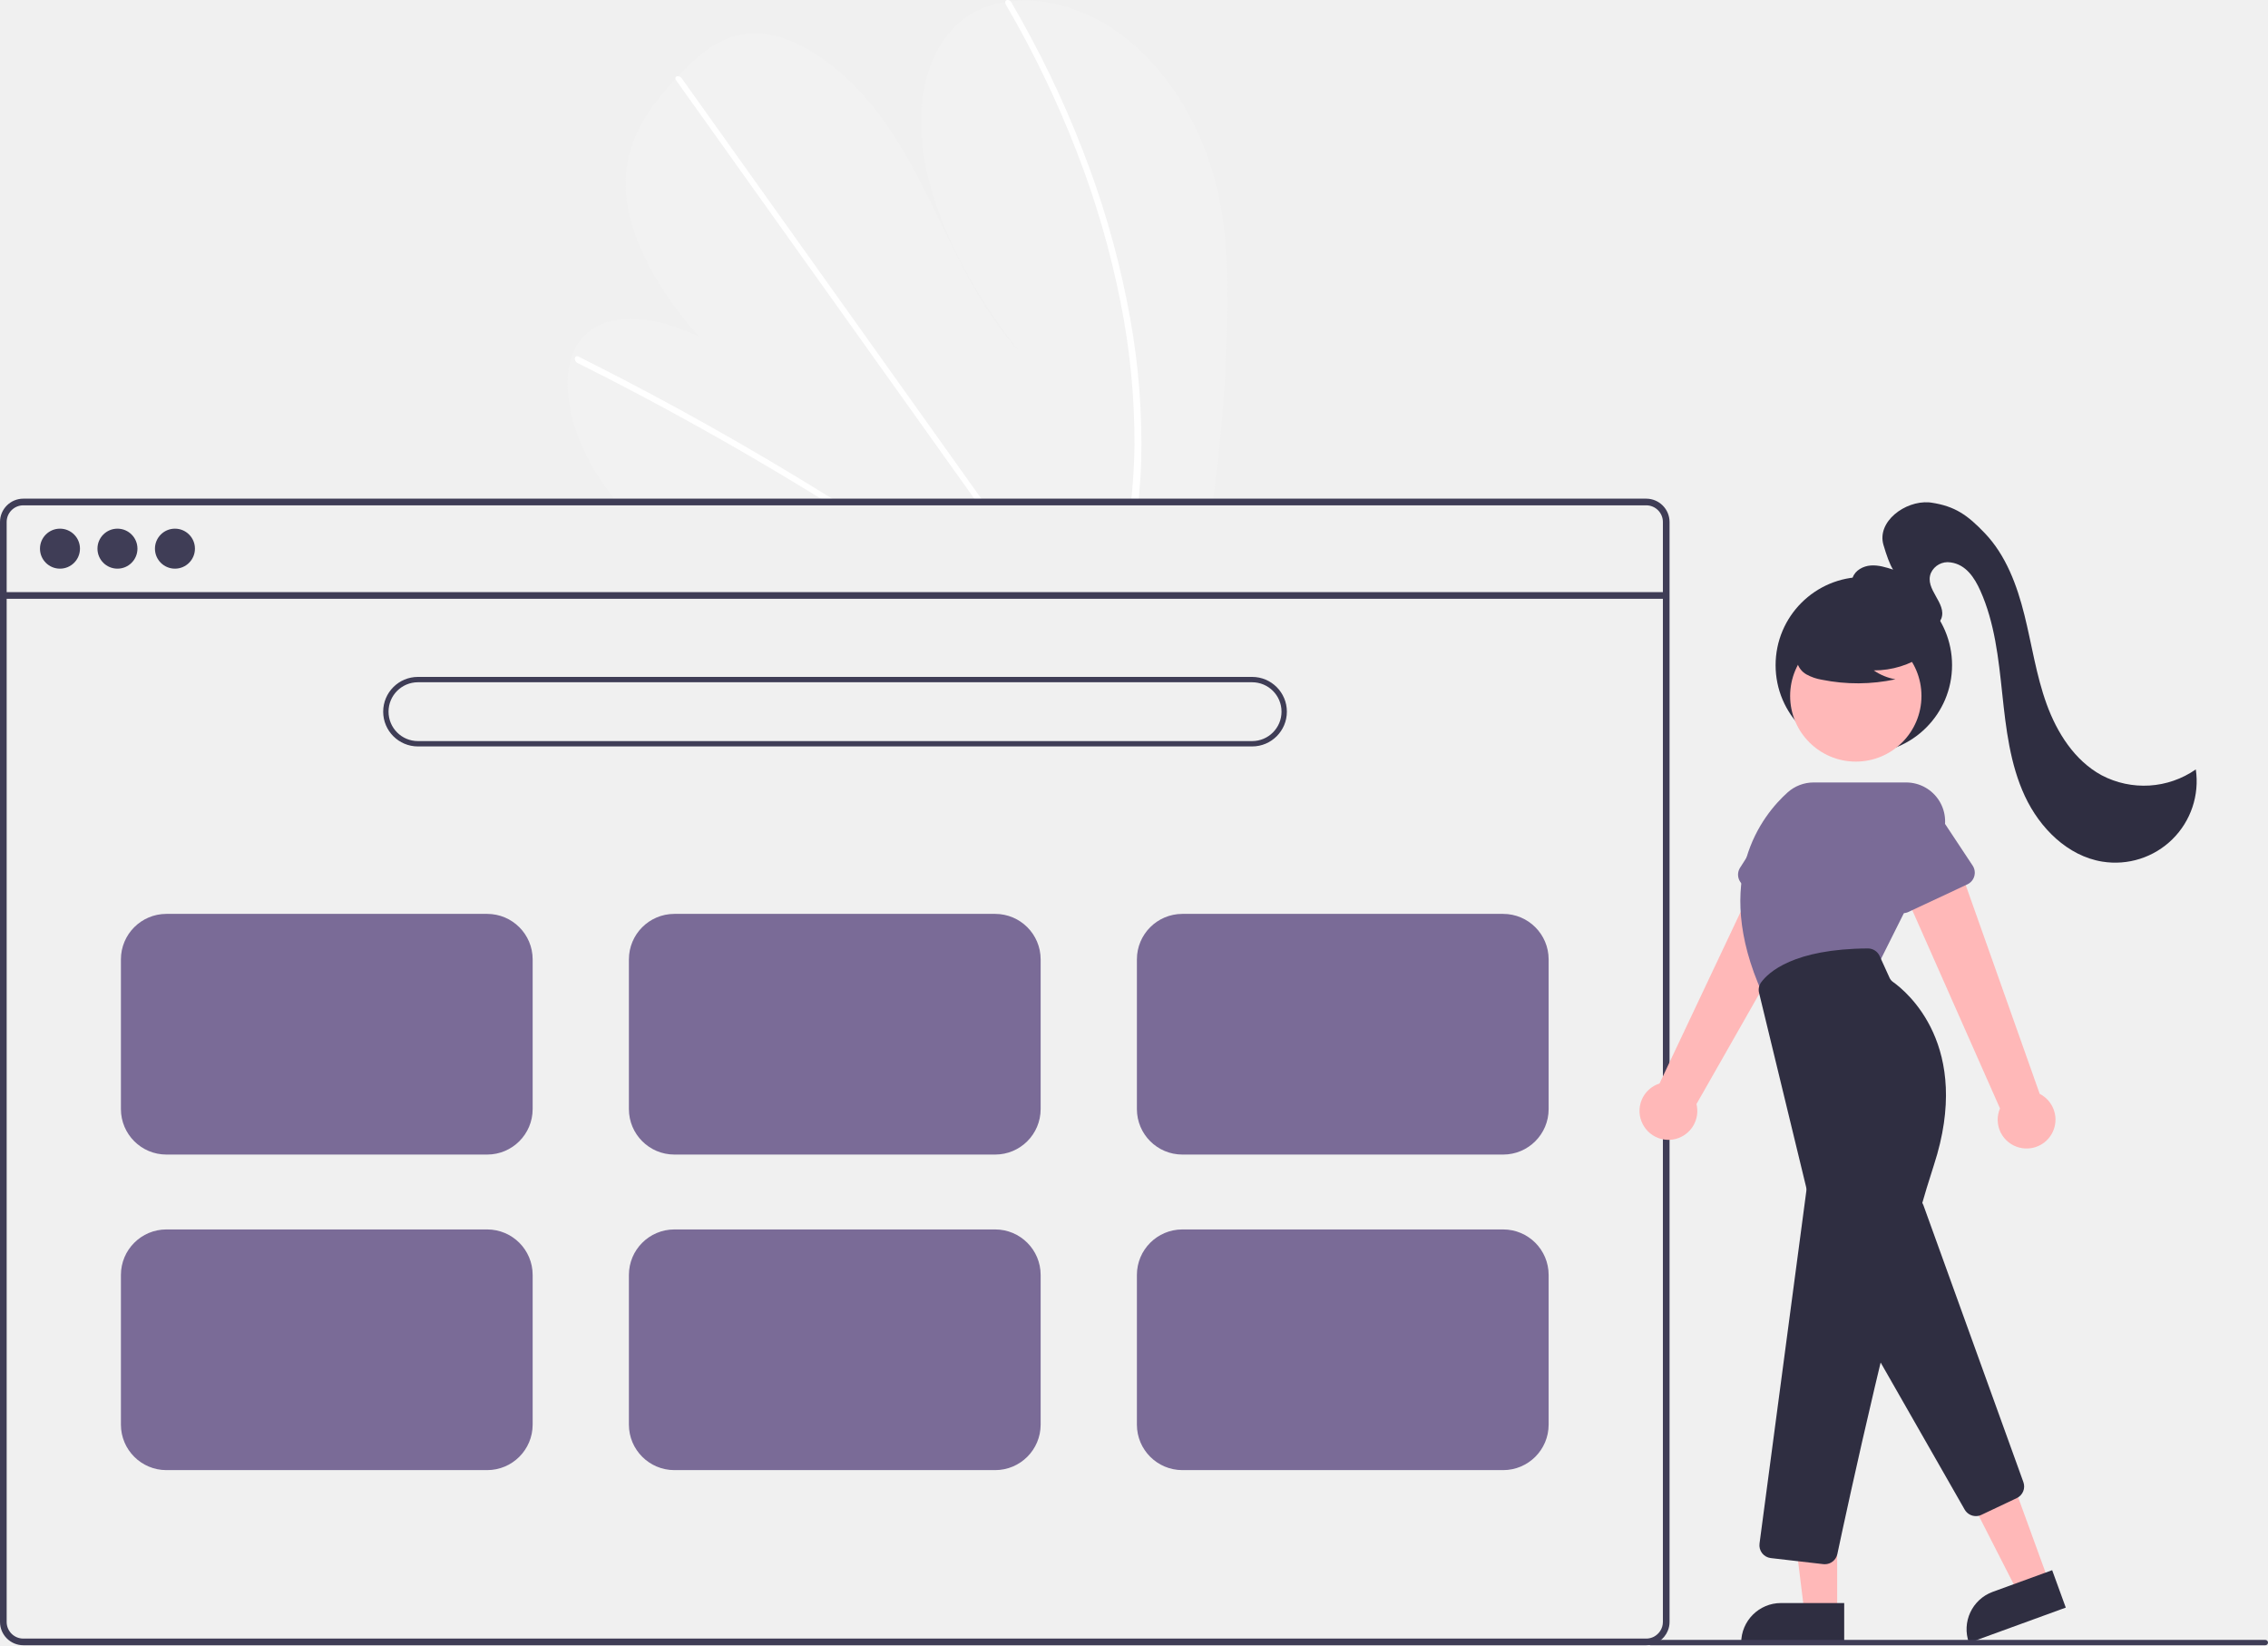
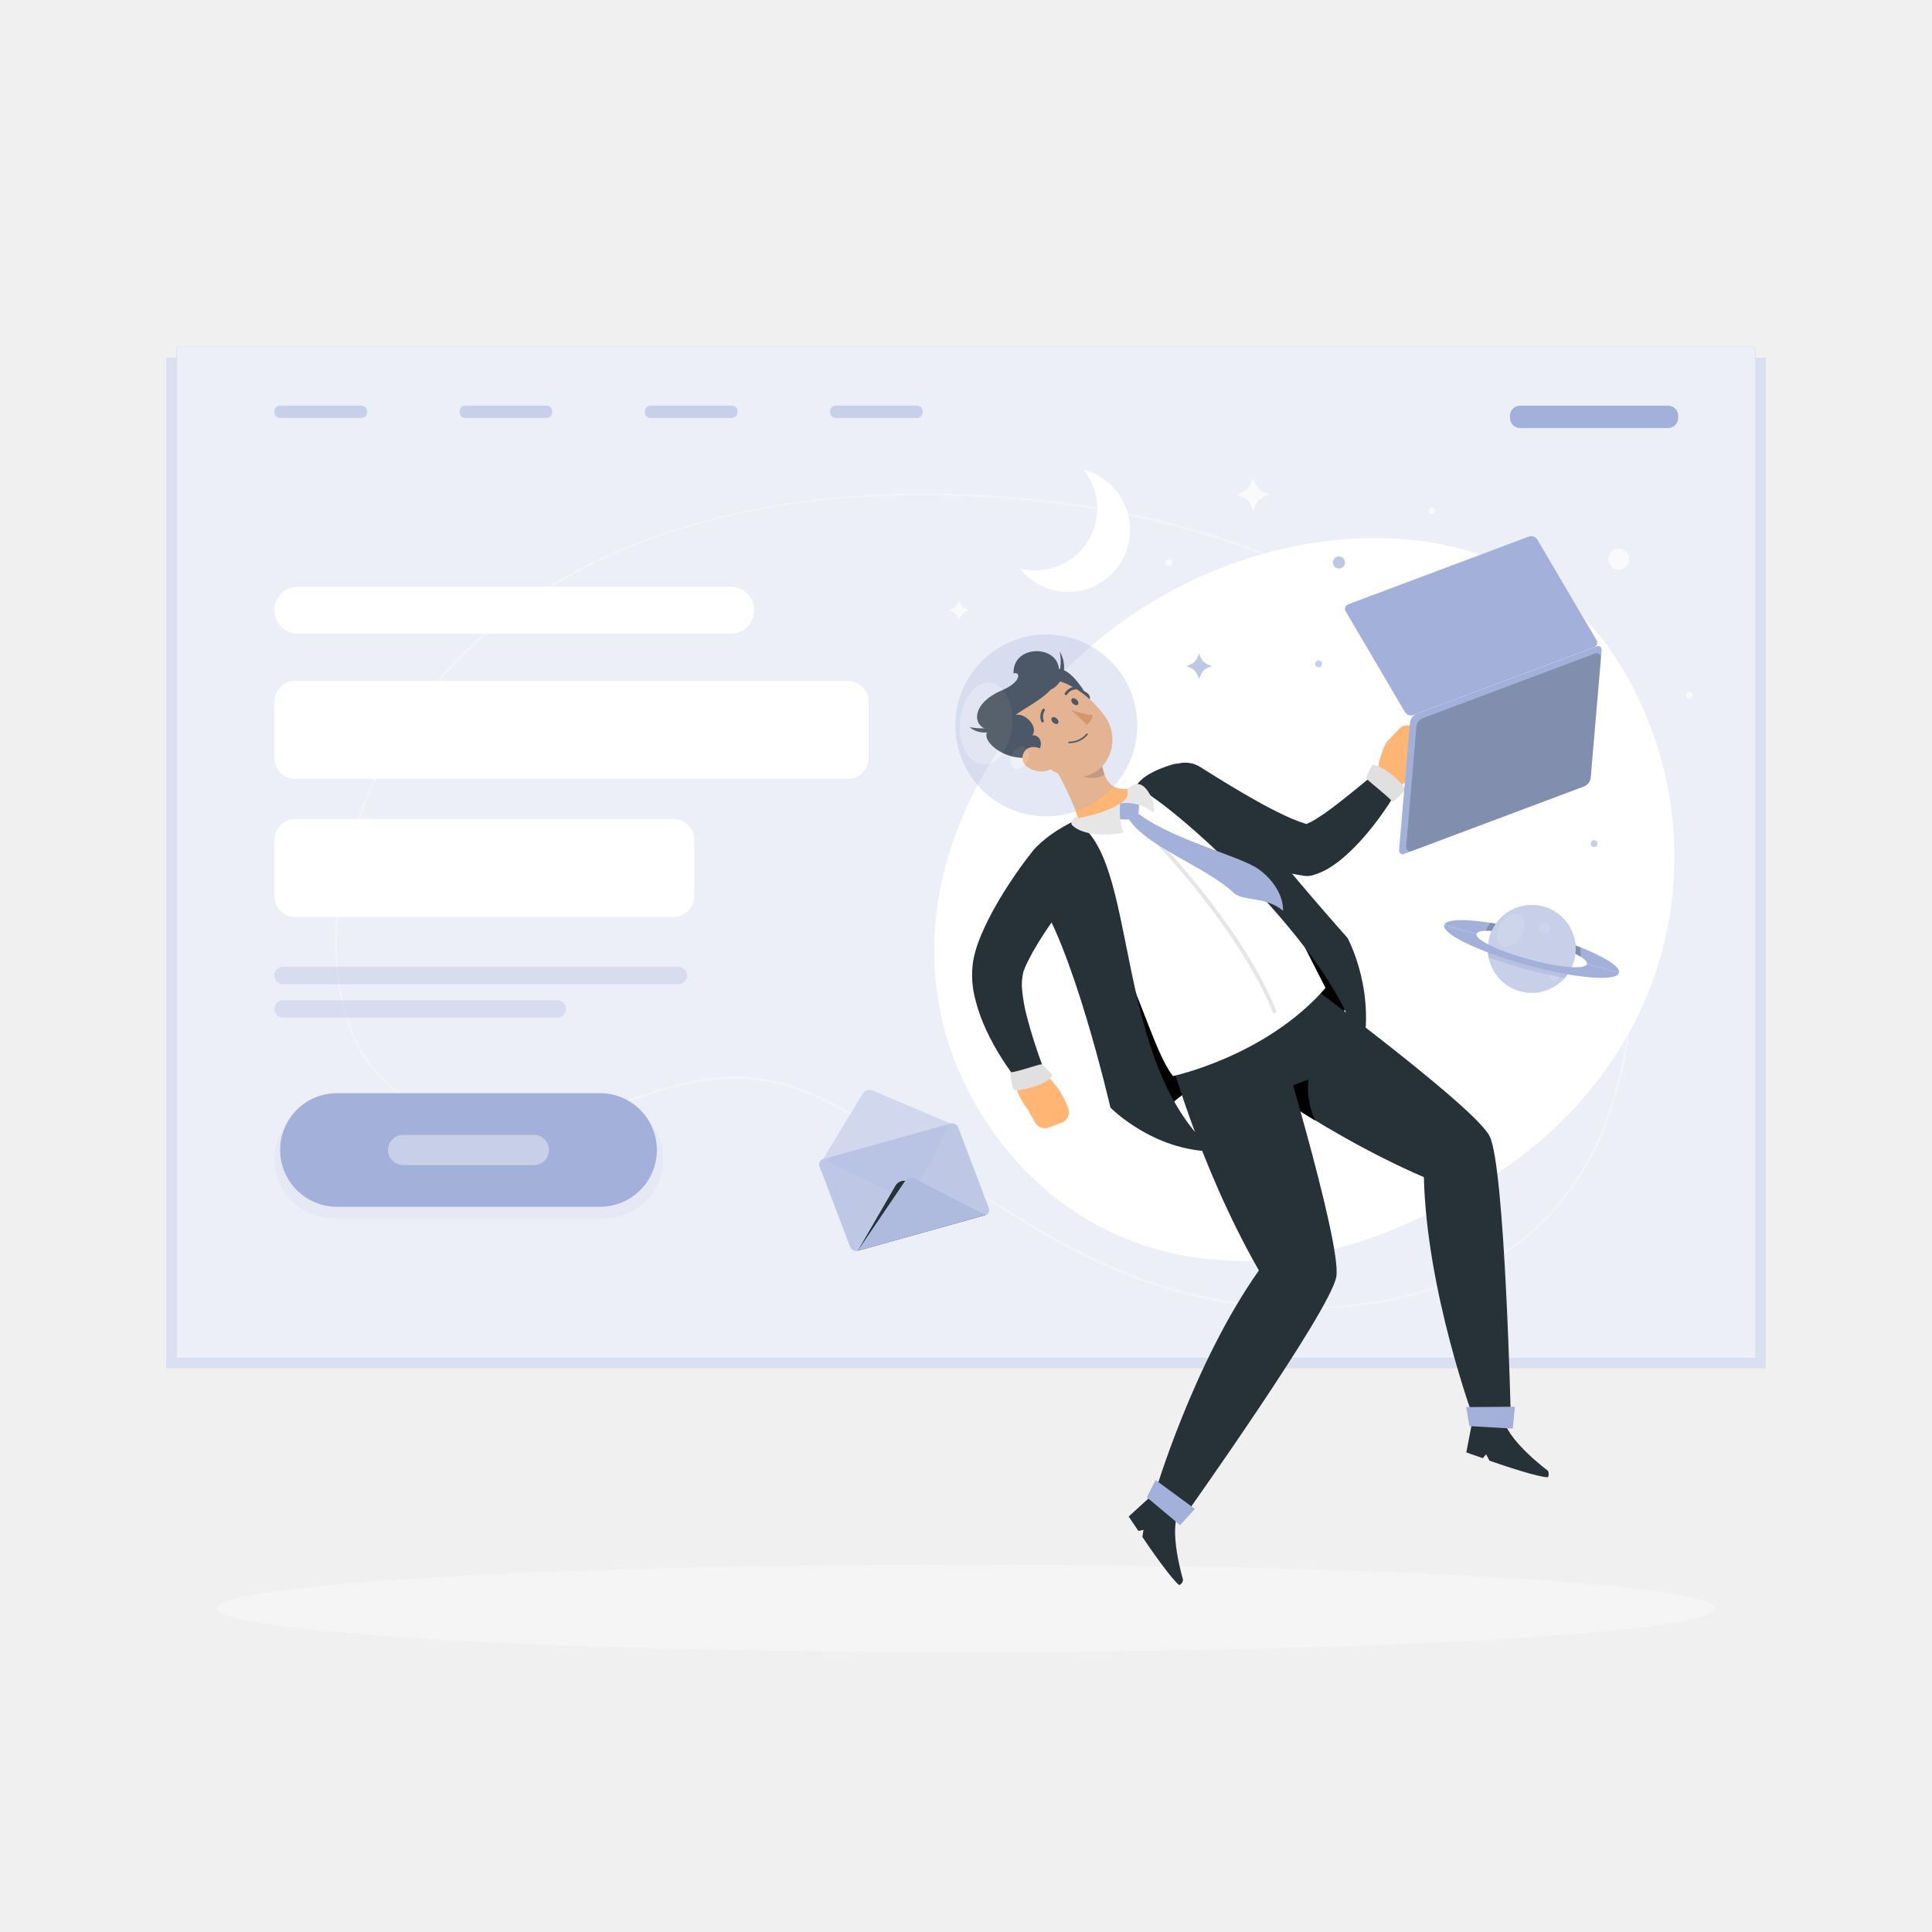
- <svg xmlns="http://www.w3.org/2000/svg" data-name="Layer 1" width="848.284" height="615.234" viewBox="0 0 848.284 615.234">
-   <path d="M634.899,256.958a554.592,554.592,0,0,1-5.228,71.262c-.115.829-.239,1.659-.354,2.488L406.04,329.46c-.656-.824-1.301-1.657-1.926-2.501-2.085-2.792-4.038-5.663-5.832-8.633-8.62-14.308-12.567-31.061-8.612-42.619l.071-.18a20.281,20.281,0,0,1,3.958-6.878c9.017-10.15,27.248-8.458,43.792-.265-14.839-16.243-26.655-36.739-27.553-55.035-.88-17.845,8.451-30.593,18.572-41.427.332-.358.664-.706.996-1.054.161-.179.332-.348.493-.527,7.896-8.256,17.102-16.395,30.427-15.41,14.614,1.082,30.816,13.322,42.177,27.586,11.36,14.254,18.91,30.446,26.562,46.249,7.662,15.793,15.951,31.99,28.246,45.489C540.758,253.192,527.332,229.226,522.372,205.918s-.595-45.694,14.247-56.671a34.713,34.713,0,0,1,15.205-6.135c.64-.106,1.291-.193,1.951-.269,13.739-1.563,30.143,3.188,44.1,14.547,15.37,12.506,26.027,31.046,31.329,48.646C634.505,223.635,635.07,240.578,634.899,256.958Z" transform="translate(-175.858 -142.383)" fill="#f2f2f2" />
-   <path d="M488.818,329.923l-4.269-.024q-2.033-1.271-4.086-2.513c-.847-.535-1.704-1.05-2.562-1.574q-21.243-12.974-42.751-24.889Q413.661,288.997,391.956,278.171a1.789,1.789,0,0,1-1.029-2.046.515.515,0,0,1,.071-.15c.202-.379.653-.536,1.311-.213,1.775.89,3.56,1.78,5.335,2.69q21.764,11.012,43.342,23.123,21.563,12.106,42.879,25.28c.299.182.598.373.897.555C486.118,328.247,487.463,329.085,488.818,329.923Z" transform="translate(-175.858 -142.383)" fill="#fff" />
-   <path d="M543.868,330.23l-2.64-.015c-.595-.833-1.181-1.667-1.776-2.5q-20.985-29.428-41.962-58.855-34.351-48.178-68.682-96.355a1.7,1.7,0,0,1-.297-.582c-.196-.711.327-1.128.996-1.054a2.006,2.006,0,0,1,1.395.888q19.259,27.018,38.509,54.016,34.173,47.937,68.336,95.863c1.449,2.028,2.897,4.066,4.346,6.094C542.687,328.564,543.282,329.397,543.868,330.23Z" transform="translate(-175.858 -142.383)" fill="#fff" />
-   <path d="M602.684,314.899c-.135,4.449-.429,8.828-.814,13.166q-.112,1.244-.224,2.489l-2.77-.015c.085-.829.169-1.659.244-2.489.585-6.267,1.001-12.605,1.057-19.114a266.656,266.656,0,0,0-5.25-53.75,334.665,334.665,0,0,0-16.259-55.842A383.492,383.492,0,0,0,552.068,144.093a1.476,1.476,0,0,1-.245-.981c.114-.789,1.165-1.024,1.951-.269a2.293,2.293,0,0,1,.397.502q1.917,3.296,3.763,6.611a383.228,383.228,0,0,1,25.461,55.443,333.081,333.081,0,0,1,15.157,55.926A263.074,263.074,0,0,1,602.684,314.899Z" transform="translate(-175.858 -142.383)" fill="#fff" />
-   <path d="M791.578,328.857h-607a8.728,8.728,0,0,0-8.72,8.72v411.32a8.728,8.728,0,0,0,8.72,8.72h607a8.712,8.712,0,0,0,6.63-3.06,2.043,2.043,0,0,0,.19-.24,8.166,8.166,0,0,0,1.25-2.11,8.507,8.507,0,0,0,.66-3.31V337.577A8.73,8.73,0,0,0,791.578,328.857Zm6.24,420.04a6.175,6.175,0,0,1-1.03,3.42,6.446,6.446,0,0,1-2.36,2.12,6.184,6.184,0,0,1-2.85.69h-607a6.238,6.238,0,0,1-6.23-6.23V337.577a6.238,6.238,0,0,1,6.23-6.23h607a6.239,6.239,0,0,1,6.24,6.23Z" transform="translate(-175.858 -142.383)" fill="#3f3d56" />
-   <rect x="1.243" y="221.423" width="621.957" height="2.493" fill="#3f3d56" />
-   <circle cx="22.432" cy="205.17" r="7.478" fill="#3f3d56" />
-   <circle cx="43.932" cy="205.17" r="7.478" fill="#3f3d56" />
-   <circle cx="65.433" cy="205.17" r="7.478" fill="#3f3d56" />
-   <path d="M644.177,421.509h-312a13,13,0,0,1,0-26h312a13,13,0,0,1,0,26Zm-312-24a11,11,0,0,0,0,22h312a11,11,0,0,0,0-22Z" transform="translate(-175.858 -142.383)" fill="#3f3d56" />
-   <path d="M358.083,574.127h-120a17.019,17.019,0,0,1-17-17v-56a17.019,17.019,0,0,1,17-17h120a17.019,17.019,0,0,1,17,17v56A17.019,17.019,0,0,1,358.083,574.127Z" transform="translate(-175.858 -142.383)" fill="#7a6b97" />
-   <path d="M548.083,574.127h-120a17.019,17.019,0,0,1-17-17v-56a17.019,17.019,0,0,1,17-17h120a17.019,17.019,0,0,1,17,17v56A17.019,17.019,0,0,1,548.083,574.127Z" transform="translate(-175.858 -142.383)" fill="#7a6b97" />
-   <path d="M738.083,574.127h-120a17.019,17.019,0,0,1-17-17v-56a17.019,17.019,0,0,1,17-17h120a17.019,17.019,0,0,1,17,17v56A17.019,17.019,0,0,1,738.083,574.127Z" transform="translate(-175.858 -142.383)" fill="#7a6b97" />
-   <path d="M358.083,692.127h-120a17.019,17.019,0,0,1-17-17v-56a17.019,17.019,0,0,1,17-17h120a17.019,17.019,0,0,1,17,17v56A17.019,17.019,0,0,1,358.083,692.127Z" transform="translate(-175.858 -142.383)" fill="#7a6b97" />
-   <path d="M548.083,692.127h-120a17.019,17.019,0,0,1-17-17v-56a17.019,17.019,0,0,1,17-17h120a17.019,17.019,0,0,1,17,17v56A17.019,17.019,0,0,1,548.083,692.127Z" transform="translate(-175.858 -142.383)" fill="#7a6b97" />
-   <path d="M738.083,692.127h-120a17.019,17.019,0,0,1-17-17v-56a17.019,17.019,0,0,1,17-17h120a17.019,17.019,0,0,1,17,17v56A17.019,17.019,0,0,1,738.083,692.127Z" transform="translate(-175.858 -142.383)" fill="#7a6b97" />
-   <circle cx="697.115" cy="248.744" r="33" fill="#2f2e41" />
-   <path d="M790.301,562.796a10.743,10.743,0,0,1,6.253-15.24l41.816-88.459,19.128,13.413-47.119,82.735a10.801,10.801,0,0,1-20.078,7.551Z" transform="translate(-175.858 -142.383)" fill="#ffb8b8" />
-   <path d="M826.133,470.841a4.812,4.812,0,0,1,.552-3.973l13.001-20.382a13.377,13.377,0,0,1,24.456,10.85l-6.549,23.353a4.817,4.817,0,0,1-6.604,3.096L828.78,473.855A4.811,4.811,0,0,1,826.133,470.841Z" transform="translate(-175.858 -142.383)" fill="#7a6b97" />
-   <path d="M931.348,571.566a10.743,10.743,0,0,1-7.445-14.694l-39.602-89.472,22.655-5.706,31.804,89.742a10.801,10.801,0,0,1-7.412,20.13Z" transform="translate(-175.858 -142.383)" fill="#ffb8b8" />
-   <polygon points="766.285 591.358 754.765 595.553 733.105 553.115 750.107 546.924 766.285 591.358" fill="#ffb8b8" />
-   <path d="M923.479,735.693H947.123a0,0,0,0,1,0,0v14.887a0,0,0,0,1,0,0H908.592a0,0,0,0,1,0,0v0A14.887,14.887,0,0,1,923.479,735.693Z" transform="translate(-374.1125 219.9076) rotate(-20.00652)" fill="#2f2e41" />
-   <path d="M910.695,706.898l-43.887-76.802a4.822,4.822,0,0,1,.052-4.868l19.762-32.937a4.817,4.817,0,0,1,8.661.841l37.364,103.468a4.799,4.799,0,0,1-2.469,5.99l-13.239,6.271a4.774,4.774,0,0,1-2.044.459A4.84,4.84,0,0,1,910.695,706.898Z" transform="translate(-175.858 -142.383)" fill="#2f2e41" />
-   <circle cx="694.111" cy="260.239" r="24.561" fill="#ffb8b8" />
-   <path d="M835.034,513.874c-19.342-42.889.157-66.859,9.439-75.173a14.557,14.557,0,0,1,9.73-3.721h34.599a14.576,14.576,0,0,1,13.038,21.095l-23.13,46.259-43.488,11.96Z" transform="translate(-175.858 -142.383)" fill="#7a6b97" />
-   <path d="M885.651,483.434a4.812,4.812,0,0,1-2.645-3.015l-6.924-23.163a13.377,13.377,0,0,1,24.198-11.413l13.39,20.223a4.817,4.817,0,0,1-1.974,7.022l-22.033,10.314A4.811,4.811,0,0,1,885.651,483.434Z" transform="translate(-175.858 -142.383)" fill="#7a6b97" />
-   <polygon points="687.147 602.955 674.887 602.954 669.055 555.666 687.149 555.667 687.147 602.955" fill="#ffb8b8" />
-   <path d="M666.13,599.451h23.644a0,0,0,0,1,0,0v14.887a0,0,0,0,1,0,0H651.243a0,0,0,0,1,0,0v0A14.887,14.887,0,0,1,666.13,599.451Z" fill="#2f2e41" />
-   <path d="M857.81,727.286l-19.629-2.264a4.818,4.818,0,0,1-4.223-5.42l17.518-131.9a3.75,3.75,0,0,0-.073-1.377l-17.608-72.645a4.761,4.761,0,0,1,.754-3.926c2.73-3.764,12.086-12.537,39.914-12.703h.03a4.834,4.834,0,0,1,4.397,2.827l3.712,8.166a3.763,3.763,0,0,0,1.253,1.513c5.11,3.617,29.862,23.918,15.328,68.489-14.285,43.807-32.587,128.855-36.111,145.459a4.791,4.791,0,0,1-4.698,3.814A4.925,4.925,0,0,1,857.81,727.286Z" transform="translate(-175.858 -142.383)" fill="#2f2e41" />
-   <path d="M895.777,387.173A33.405,33.405,0,0,1,876.686,393.073a20.471,20.471,0,0,0,8.114,3.338,67.359,67.359,0,0,1-27.514.155,17.807,17.807,0,0,1-5.76-1.978,7.289,7.289,0,0,1-3.555-4.755c-.604-3.449,2.083-6.582,4.876-8.693A35.967,35.967,0,0,1,883.071,375.1c3.376.873,6.759,2.347,8.951,5.059s2.843,6.891.753,9.684Z" transform="translate(-175.858 -142.383)" fill="#2f2e41" />
-   <path d="M879.378,370.088c-2.806-.934-5.693-1.914-7.916-3.864s-3.634-5.139-2.635-7.922c.963-2.682,3.896-4.248,6.738-4.459s5.638.669,8.351,1.537c-1.227-1.854-2.495-5.449-3.605-9.241-2.532-8.652,8.02-16.553,17.011-15.901q.397.029.769.083c9.066,1.323,13.769,4.781,20.101,11.403,7.921,8.284,12.063,19.461,14.837,30.582s4.403,22.564,8.305,33.341S951.817,426.785,961.88,432.271a33.982,33.982,0,0,0,35.26-2.173,30.442,30.442,0,0,1-34.972,34.484c-12.992-2.098-23.4-12.563-28.958-24.491s-7.077-25.281-8.471-38.367-2.807-26.434-8.185-38.445c-2.177-4.861-5.381-9.809-11.107-10.585a6.89,6.89,0,0,0-7.387,3.959c-2.518,6.094,6.096,11.254,3.889,17.061a6.393,6.393,0,0,1-5.692,3.887c-4.164.274-7.584-2.113-10.806-4.416C878.859,368.472,879.378,370.088,879.378,370.088Z" transform="translate(-175.858 -142.383)" fill="#2f2e41" />
-   <path d="M1023.142,757.617h-230a1,1,0,0,1,0-2h230a1,1,0,0,1,0,2Z" transform="translate(-175.858 -142.383)" fill="#3f3d56" />
+ <svg xmlns="http://www.w3.org/2000/svg" viewBox="0 0 500 500">
+   <g id="freepik--Shadow--inject-41">
+     <ellipse id="freepik--path--inject-41" cx="250" cy="416.24" rx="193.89" ry="11.32" style="fill:#f5f5f5" />
+   </g>
+   <g id="freepik--landing-page--inject-41">
+     <rect x="43" y="92.66" width="414" height="261.39" style="fill:#A3B1DA" />
+     <rect x="43" y="92.66" width="414" height="261.39" style="fill:#fff;opacity:0.6" />
+     <rect x="45.67" y="89.77" width="408.67" height="261.7" style="fill:#A3B1DA" />
+     <rect x="45.67" y="89.77" width="408.67" height="261.7" style="fill:#fff;opacity:0.8" />
+     <path d="M338,338.74c-1.77,0-3.57,0-5.39-.11-36-1.5-59.19-16.59-83.79-32.56-10.61-6.89-21.58-14-34.07-20.43-21.35-11-36.28-5.91-52.09-.56-10.41,3.52-21.16,7.16-34.26,6.32-15.07-1-26.29-6.53-33.34-16.54-10.9-15.47-9.6-39-4.76-55.88,9.59-33.39,32.32-59.24,65.73-74.74,31.89-14.81,72.28-19.82,116.78-14.49,58.47,7,110,35.51,134.36,74.4,16.25,25.91,19.58,54.93,9.62,83.93C405.67,320.47,377.11,338.74,338,338.74ZM189.92,278.63c7.53,0,15.68,1.75,25.06,6.57,12.51,6.42,23.49,13.55,34.11,20.45,24.54,15.93,47.72,31,83.54,32.48,41.64,1.74,72.14-16.57,83.69-50.21,9.91-28.86,6.6-57.73-9.58-83.5-24.32-38.77-75.67-67.19-134-74.17-93.29-11.17-163,22.88-182,88.87-4.81,16.76-6.11,40.13,4.69,55.45,7,9.89,18,15.38,33,16.33,13,.83,23.7-2.79,34.06-6.3C171.48,281.57,180.18,278.63,189.92,278.63Z" style="fill:#fff;opacity:0.3" />
+     <path d="M417.91,169.91c26,39.68,20.93,98.42-29.05,132.82-54.48,37.5-106.36,27.75-132.9-11.32s-14.86-88.83,26.82-124.53S390.4,127.9,417.91,169.91Z" style="fill:#fff" />
+     <g style="opacity:0.5">
+       <rect x="71.02" y="104.97" width="23.97" height="3.2" rx="1.45" style="fill:#A3B1DA" />
+       <rect x="118.95" y="104.97" width="23.97" height="3.2" rx="1.45" style="fill:#A3B1DA" />
+       <rect x="166.89" y="104.97" width="23.97" height="3.2" rx="1.45" style="fill:#A3B1DA" />
+       <rect x="214.83" y="104.97" width="23.97" height="3.2" rx="1.45" style="fill:#A3B1DA" />
+     </g>
+     <rect x="390.78" y="104.97" width="43.54" height="5.82" rx="2.63" style="fill:#A3B1DA" />
+     <rect x="71.02" y="151.86" width="124.16" height="12.15" rx="6.07" style="fill:#fff" />
+     <rect x="71.02" y="176.21" width="153.76" height="25.39" rx="5.42" style="fill:#fff" />
+     <rect x="71.02" y="211.94" width="108.64" height="25.39" rx="5.42" style="fill:#fff" />
+     <path d="M175.57,254.7H73.26A2.24,2.24,0,0,1,71,252.45h0a2.24,2.24,0,0,1,2.24-2.24H175.57a2.24,2.24,0,0,1,2.24,2.24h0A2.24,2.24,0,0,1,175.57,254.7Z" style="fill:#A3B1DA;opacity:0.3" />
+     <path d="M144.23,263.36h-71A2.24,2.24,0,0,1,71,261.12h0a2.24,2.24,0,0,1,2.24-2.24h71a2.24,2.24,0,0,1,2.24,2.24h0A2.24,2.24,0,0,1,144.23,263.36Z" style="fill:#A3B1DA;opacity:0.3" />
+     <rect x="71.02" y="284.91" width="100.64" height="30.38" rx="15.19" style="fill:#A3B1DA;opacity:0.1" />
+     <path d="M155.26,312.32h-68A14.71,14.71,0,0,1,72.5,297.61h0a14.71,14.71,0,0,1,14.71-14.7h68.05A14.71,14.71,0,0,1,170,297.61h0A14.71,14.71,0,0,1,155.26,312.32Z" style="fill:#A3B1DA" />
+     <path d="M138.17,301.51H104.3a3.9,3.9,0,0,1-3.9-3.9h0a3.9,3.9,0,0,1,3.9-3.89h33.87a3.89,3.89,0,0,1,3.9,3.89h0A3.89,3.89,0,0,1,138.17,301.51Z" style="fill:#fff;opacity:0.4" />
+     <path d="M291.9,133a16,16,0,0,1-28,14.1,15.74,15.74,0,0,0,8.12,0,16,16,0,0,0,8.42-25.51A16,16,0,0,1,291.9,133Z" style="fill:#fff" />
+     <circle cx="437.17" cy="179.89" r="0.89" style="fill:#fff;opacity:0.6" />
+     <path d="M371.42,132.18a.89.89,0,1,1-.89-.89A.89.89,0,0,1,371.42,132.18Z" style="fill:#fff;opacity:0.6" />
+     <circle cx="302.5" cy="145.57" r="0.89" style="fill:#fff;opacity:0.6" />
+     <circle cx="341.26" cy="171.81" r="0.89" style="fill:#A3B1DA;opacity:0.6" />
+     <path d="M413.44,218.33a.89.89,0,1,1-.89-.89A.89.89,0,0,1,413.44,218.33Z" style="fill:#A3B1DA;opacity:0.6" />
+     <path d="M328.55,127.94c-2.63.89-3.35,1.61-4.24,4.24-.89-2.63-1.61-3.35-4.24-4.24,2.63-.89,3.35-1.61,4.24-4.24C325.2,126.33,325.92,127.05,328.55,127.94Z" style="fill:#fff;opacity:0.7" />
+     <circle cx="418.97" cy="144.69" r="2.71" style="fill:#fff;opacity:0.7" />
+     <path d="M250.92,157.93a3.41,3.41,0,0,0-2.71,2.71,3.41,3.41,0,0,0-2.71-2.71,3.41,3.41,0,0,0,2.71-2.71A3.41,3.41,0,0,0,250.92,157.93Z" style="fill:#fff;opacity:0.7" />
+     <path d="M313.68,172.39c-2.08.7-2.64,1.27-3.35,3.35-.7-2.08-1.27-2.65-3.35-3.35,2.08-.7,2.65-1.27,3.35-3.35C311,171.12,311.6,171.69,313.68,172.39Z" style="fill:#A3B1DA;opacity:0.7" />
+     <circle cx="346.52" cy="145.57" r="1.57" style="fill:#A3B1DA;opacity:0.7" />
+     <path d="M382.11,241.7c.4-1.47,7.13-.92,15,1.23s14,5.1,13.58,6.57l8.31,2.27c.64-2.32-9-7-21.47-10.38s-23.13-4.29-23.76-2Z" style="fill:#A3B1DA" />
+     <path d="M385.79,238.82a108.31,108.31,0,0,1,11.77,2.57A112.74,112.74,0,0,1,409,245.15a13.31,13.31,0,0,1,.07,2.45,48.58,48.58,0,0,0-11.95-4.67c-5.22-1.42-9.94-2.15-12.65-2.05A12.14,12.14,0,0,1,385.79,238.82Z" style="opacity:0.2" />
+     <circle cx="396.42" cy="245.6" r="11.37" transform="translate(-64.77 176.49) rotate(-23.26)" style="fill:#A3B1DA" />
+     <circle cx="396.42" cy="245.6" r="11.37" style="fill:#fff;opacity:0.4" />
+     <path d="M387.49,242.32c.09,2.16,1.74,3.2,3.68,2.34a6.15,6.15,0,0,0,3.33-5.48c-.09-2.16-1.74-3.21-3.67-2.34A6.14,6.14,0,0,0,387.49,242.32Z" style="fill:#fff;opacity:0.1" />
+     <path d="M398.36,240.85a1.49,1.49,0,1,0,.88-1.9A1.49,1.49,0,0,0,398.36,240.85Z" style="fill:#fff;opacity:0.1" />
+     <path d="M401.09,253a1.26,1.26,0,0,0,1.62.76,1.27,1.27,0,0,0-.87-2.38A1.25,1.25,0,0,0,401.09,253Z" style="fill:#fff;opacity:0.1" />
+     <path d="M395.4,249.32a58.2,58.2,0,0,0,10.84,2,10.55,10.55,0,0,1-1.31,1.79c-3-.54-6.43-1.3-9.95-2.26s-6.83-2-9.73-3.11a10.13,10.13,0,0,1-.21-2.2A59.42,59.42,0,0,0,395.4,249.32Z" style="fill:#A3B1DA;opacity:0.5" />
+     <path d="M382.11,241.7c-.41,1.47,5.67,4.41,13.57,6.57s14.64,2.7,15,1.23l8.31,2.27c-.63,2.33-11.27,1.45-23.77-2s-22.1-8.05-21.46-10.38Z" style="fill:#A3B1DA" />
+     <path d="M223.34,283l-10.9,18,17.33-4.85,17.33-4.84-21.14-9A2.06,2.06,0,0,0,223.34,283Z" style="fill:#A3B1DA" />
+     <path d="M223.34,283l-10.9,18,17.33-4.85,17.33-4.84-21.14-9A2.06,2.06,0,0,0,223.34,283Z" style="fill:#fff;opacity:0.5" />
+     <path d="M255,314.46l-33,9.23a1.71,1.71,0,0,1-2-1.07l-7.87-20.73A1.37,1.37,0,0,1,213,300l33-9.22a1.7,1.7,0,0,1,2,1.07l7.87,20.73A1.36,1.36,0,0,1,255,314.46Z" style="fill:#A3B1DA" />
+     <path d="M255,314.46l-33,9.23a1.71,1.71,0,0,1-2-1.07l-7.87-20.73A1.37,1.37,0,0,1,213,300l33-9.22a1.7,1.7,0,0,1,2,1.07l7.87,20.73A1.36,1.36,0,0,1,255,314.46Z" style="fill:#fff;opacity:0.3" />
+     <path d="M234.72,310.5l-19.95-9.62a.72.72,0,0,1,0-1.35l14.73-4.12,14.74-4.12a.8.8,0,0,1,.92,1.1l-9.52,17.86A.68.68,0,0,1,234.72,310.5Z" style="fill:#A3B1DA;opacity:0.2" />
+     <path d="M235.17,305.86a2.59,2.59,0,0,0-3.43,1L222,323.69l33-9.23Z" style="fill:#263238" />
+     <path d="M234.19,305.71l-12.21,18,16.5-4.61L255,314.46,236.69,305A2,2,0,0,0,234.19,305.71Z" style="fill:#A3B1DA" />
+     <path d="M236.69,305a2,2,0,0,0-2.5.7l-12.21,18,33-9.23Z" style="fill:#fff;opacity:0.12" />
+   </g>
+   <g id="freepik--Character--inject-41">
+     <path d="M272.22,174.05c3.33-3.59,8.34,4.82,8.34,4.82s3.28,1.2.21,3.83C271.22,178.41,272.22,174.05,272.22,174.05Z" style="fill:#263238" />
+     <path d="M301.53,292.9c-7.6-12.93,48-24.16,48.61-35.23-8.48-16.63-23.07-36-23.07-36l-48.34,21.27S287.36,286.65,301.53,292.9Z" />
+     <path d="M315.3,272.78l15.21-24.12s51,37.34,55,45.38,5.5,73.43,5.5,73.43l-9.59-.2s-12.22-33-12.92-62.62C339.3,292,315.3,272.78,315.3,272.78Z" style="fill:#263238" />
+     <path d="M338.62,279.38A19.76,19.76,0,0,0,340.38,290c-3.68-2.23-7.05-4.4-10.06-6.4l-.49-.91Z" />
+     <path d="M400.57,380.61s-11.12-8.27-11.44-13.86l-8,.55-1.65,8.58,4.26,1.5.87-1,.86,1.64c3.45,1.21,12.67,4.31,15.11,4.29A1.7,1.7,0,0,0,400.57,380.61Z" style="fill:#263238" />
+     <polygon points="391.51 369.73 380.28 369.07 379.45 364.15 392.06 364.06 391.51 369.73" style="fill:#A3B1DA" />
+     <path d="M302.23,271.45l26.6-10.26s18.55,60.39,17,69.25-39.47,62.17-39.47,62.17l-7.56-5.89s9.92-33.78,27-57.93C310,301.22,302.23,271.45,302.23,271.45Z" style="fill:#263238" />
+     <path d="M306.18,408.86s-4-13.28-.89-17.95l-6.74-4.32-6.45,5.89,2.52,3.75,1.31-.31-.29,1.83c2,3,7.58,11,9.55,12.48A1.71,1.71,0,0,0,306.18,408.86Z" style="fill:#263238" />
+     <polygon points="305.41 394.72 296.8 387.49 299.07 383.04 309.24 390.51 305.41 394.72" style="fill:#A3B1DA" />
+     <path d="M310.61,198.49c2.28,1.44,4.77,3,7.18,4.46s4.88,2.9,7.32,4.28,4.9,2.65,7.32,3.79a40.65,40.65,0,0,0,6.83,2.57l-2.5.07a3.79,3.79,0,0,0,1.41-.42,17.41,17.41,0,0,0,2.34-1.24c1.63-1,3.37-2.22,5.06-3.53s3.43-2.67,5.14-4.07l5.16-4.23.07-.06a3.67,3.67,0,0,1,5.53,4.65,71.08,71.08,0,0,1-3.87,6c-1.39,1.94-2.86,3.83-4.45,5.67a52.54,52.54,0,0,1-5.31,5.36,31.66,31.66,0,0,1-3.36,2.54,16.7,16.7,0,0,1-4.87,2.21,5.14,5.14,0,0,1-2,.13l-.48-.07a44.91,44.91,0,0,1-10.06-2.72c-1.52-.58-3-1.2-4.45-1.83s-2.85-1.33-4.25-2c-2.79-1.39-5.48-2.89-8.13-4.44s-5.19-3.17-7.82-5a7.32,7.32,0,0,1,8.08-12.19Z" style="fill:#263238" />
+     <path d="M360.15,204c3.63.26,6.55-5.83,6.55-5.83l2.41-3.41a2.89,2.89,0,0,0-.34-3.73l-2.53-2.5a2.9,2.9,0,0,0-4.14.08l-2.84,3a5.31,5.31,0,0,0-1.13,1.88l-1,2.85a6.66,6.66,0,0,0,1.68,6.93l.24.23A1.66,1.66,0,0,0,360.15,204Z" style="fill:#ffb573" />
+     <path d="M353.49,201.38s.87-2,1.57-3.36c2.25-.39,7.85,4.32,8.58,6.31-.49,1.07-3.22,3.21-3.22,3.21C358.71,205.62,354.82,202.73,353.49,201.38Z" style="fill:#e0e0e0" />
+     <path d="M271.45,217c8.13-6.18,20.72-13.36,30-16.78A11.77,11.77,0,0,1,314.63,204c9.13,11.66,16.58,28.71,28.41,51.68-15.36,17.7-39.47,22.8-39.47,22.8-3.31-4.1-6.41-13.76-9.93-22.24-6.3-7.22-15.07-14.58-23.56-24.09A10.22,10.22,0,0,1,271.45,217Z" style="fill:#fff" />
+     <path d="M329.83,262.28a.49.49,0,0,1-.46-.32c-8.21-20.66-30.74-45.24-35.33-48.42a.5.5,0,0,1,.56-.82c4.65,3.21,27.42,28,35.7,48.87a.51.51,0,0,1-.28.65A.43.43,0,0,1,329.83,262.28Z" style="fill:#e6e6e6" />
+     <path d="M278,212.44c17.12,8.87,9.38,62.18,36.17,85.56-15.78-.09-26.79-11.35-26.79-11.35s-10-43.39-19.95-56C261.37,223,269.94,216.51,278,212.44Z" style="fill:#263238" />
+     <path d="M293.94,203.7c8.83,3.35,57,46.58,58.06,71,4.81-17.4-3.29-32-3.29-32s-16.25-18.23-23.35-27.9-15.48-19-22.1-16.91C294.79,200.48,293.94,203.7,293.94,203.7Z" style="fill:#263238" />
+     <path d="M270.4,195.21l14.73,2.39c.71,4.19,2.38,8,8.81,6.1,2.49,1.05,1.25,4.62-.52,7-4,1.72-10.07,3.55-14.19,1.73C278.51,209.48,274.32,199.73,270.4,195.21Z" style="fill:#ffb573" />
+     <path d="M294.6,207.2a8.8,8.8,0,0,1-.25,4.33c-1.53.88-4.75.45-4.75.45s-.54-2.91.38-4.1C293.51,206.84,294.6,207.2,294.6,207.2Z" style="fill:#A3B1DA" />
+     <path d="M291.82,211.42a4.25,4.25,0,0,1,1.31-2.1c8.16,7.54,27.94,12.12,32.65,15.67,2.26,1.56,6.33,5.6,6.28,10.72-4.41-3.72-10-2.43-12.6-4.47C312.16,224.21,295.85,218.88,291.82,211.42Z" style="fill:#A3B1DA" />
+     <path d="M276.54,196.21l8.59,1.39a14.54,14.54,0,0,0,.73,2.87c-2.16,1.47-6.62,1-8-1A9.89,9.89,0,0,1,276.54,196.21Z" style="opacity:0.2" />
+     <path d="M264.83,193.63c5.64,4.66,8.7,7.68,13.94,7.53,7.88-.24,11.55-9.17,7.41-15.44-3.73-5.65-12.32-12.33-19.29-9.05A10.09,10.09,0,0,0,264.83,193.63Z" style="fill:#ffb573" />
+     <path d="M267.5,195.85c3.39-3,1.51-5.89-.33-5.53,1.61-2.19-1.72-5.86-4.37-5.31,4.24-3,12.49-6.54,11.15-12.57-1.25-5.66-11.91-5.31-11.65,1.85,1.79-.61,2.21,2.13-3,4.36-8.4,3.6-7.58,9.77-3.21,10.21C252.85,190.85,259.69,197.59,267.5,195.85Z" style="fill:#263238" />
+     <path d="M271.88,178.53c3.15-4.41,2.79-8,2.35-9.95C276.58,172.45,275.12,177.06,271.88,178.53Z" style="fill:#263238" />
+     <path d="M250.92,188.17c5.32,1.06,8.41-.72,10.05-1.94C258.4,190,253.6,190.52,250.92,188.17Z" style="fill:#263238" />
+     <path d="M266.06,198.62a6.27,6.27,0,0,0,4.75.89c2.18-.47,2.24-2.68.78-4.2-1.32-1.36-4-2.76-5.81-1.48A2.87,2.87,0,0,0,266.06,198.62Z" style="fill:#ffb573" />
+     <path d="M272.55,187c.43.4,1,.5,1.26.22s.13-.85-.31-1.26-1-.5-1.26-.22S272.11,186.6,272.55,187Z" style="fill:#263238" />
+     <path d="M277.69,182.12c.44.41,1,.51,1.27.22s.12-.85-.31-1.25-1-.51-1.27-.22S277.26,181.72,277.69,182.12Z" style="fill:#263238" />
+     <path d="M277.16,183.68a20.89,20.89,0,0,0,5.64,1.38,3.46,3.46,0,0,1-1.54,2.46Z" style="fill:#ed893e" />
+     <path d="M270.07,186.85a.3.3,0,0,1-.14.1.35.35,0,0,1-.45-.21,3.52,3.52,0,0,1,.31-3.19.35.35,0,0,1,.56.42h0a2.83,2.83,0,0,0-.22,2.53A.34.34,0,0,1,270.07,186.85Z" style="fill:#263238" />
+     <path d="M278.62,178.23a.36.36,0,0,1-.27.19,2.72,2.72,0,0,0-2.16,1.29.35.35,0,0,1-.47.14.35.35,0,0,1-.15-.47,3.41,3.41,0,0,1,2.71-1.66.35.35,0,0,1,.34.51Z" style="fill:#263238" />
+     <path d="M279.05,211.75s-.21-.62-.2-.62c-.47,0-2.21,1.58-1.35,2.46,2.94,2.92,10.41,2.71,13.43,1.82-.95-.89-1.39-5.78-1-7.52C287.52,209.48,284.36,210.7,279.05,211.75Z" style="fill:#e6e6e6" />
+     <path d="M290,207.88a11.45,11.45,0,0,1,8.44,2.35c.78-1.26-.31-3.77-.79-4.54-1.5-2.59-3.12-3.89-5.85-1.54C291.63,205.24,292.51,206.22,290,207.88Z" style="fill:#e6e6e6" />
+     <path d="M279.21,228.82,275,234.6c-1.39,2-2.74,3.92-4.05,5.87s-2.54,3.93-3.64,5.84c-.55,1-1,1.91-1.46,2.81a18.32,18.32,0,0,0-1,2.37,13.87,13.87,0,0,0-.3,5,43.34,43.34,0,0,0,1.16,6.45,131.92,131.92,0,0,0,4.34,13.54l.06.18a3.66,3.66,0,0,1-6.24,3.6,58.5,58.5,0,0,1-4.7-6.48,64.24,64.24,0,0,1-3.88-7.08,44.14,44.14,0,0,1-2.87-8,24.32,24.32,0,0,1-.58-9.92,29.09,29.09,0,0,1,1.29-4.78c.52-1.43,1.08-2.76,1.67-4a76.72,76.72,0,0,1,3.83-7.21c1.35-2.29,2.79-4.49,4.27-6.64s3-4.21,4.74-6.34a7.32,7.32,0,0,1,11.61,8.89Z" style="fill:#263238" />
+     <path d="M263.36,278.51a1.77,1.77,0,0,1,.9-.74l3.24-1.22a1.76,1.76,0,0,1,1.82.38l2.11,2a19.79,19.79,0,0,1,4.66,7l.35.88a2.91,2.91,0,0,1-1.71,3.77l-3.34,1.22a2.89,2.89,0,0,1-3.52-1.3l-2.05-3.64S261.57,281.68,263.36,278.51Z" style="fill:#ffb573" />
+     <path d="M269.55,275.42a13.41,13.41,0,0,1,2.82,2.93c-.91,2.09-7.93,4.15-10,3.67-.63-1-.9-4.46-.9-4.46C264,277.2,267.69,275.79,269.55,275.42Z" style="fill:#e0e0e0" />
+     <path d="M280.67,190.94a7.55,7.55,0,0,0,.8-.8.18.18,0,0,0,0-.27.21.21,0,0,0-.29,0,5.72,5.72,0,0,1-4.51,2.07.2.2,0,0,0-.22.18.21.21,0,0,0,.19.21A6.13,6.13,0,0,0,280.67,190.94Z" style="fill:#263238" />
+     <path d="M365.79,185.05l46.73-17.53a1.24,1.24,0,0,0,.64-1.87l-15.29-26a1.89,1.89,0,0,0-2.21-.79l-46.73,17.53a1.25,1.25,0,0,0-.64,1.87l15.29,26A1.89,1.89,0,0,0,365.79,185.05Z" style="fill:#A3B1DA" />
+     <path d="M363.37,221l46.73-17.53a2.81,2.81,0,0,0,1.57-2.22l2.81-32.82c.08-.93-.49-1.44-1.28-1.15L366.47,184.8A2.79,2.79,0,0,0,364.9,187l-2.81,32.83C362,220.76,362.59,221.28,363.37,221Z" style="fill:#A3B1DA" />
+     <path d="M366.56,188.1a2.82,2.82,0,0,1,1.58-2.21l44.69-16.78a1.11,1.11,0,0,1,1.49,1.13l-2.65,31a2.77,2.77,0,0,1-1.57,2.22l-44.7,16.77a1.1,1.1,0,0,1-1.49-1.13Z" style="opacity:0.2" />
+     <g style="opacity:0.3">
+       <circle cx="270.78" cy="187.75" r="23.54" transform="translate(-33.15 315.01) rotate(-57.46)" style="fill:#A3B1DA" />
+       <ellipse cx="255.2" cy="187.23" rx="10.59" ry="6.79" transform="translate(46.04 424.79) rotate(-84.9)" style="fill:#fff;opacity:0.4" />
+       <path d="M265.35,193.39c-1-.56-2.53.21-3.34,1.72s-.64,3.19.39,3.75,2.53-.22,3.35-1.73S266.39,194,265.35,193.39Z" style="fill:#fff;opacity:0.4" />
+     </g>
+   </g>
</svg>
